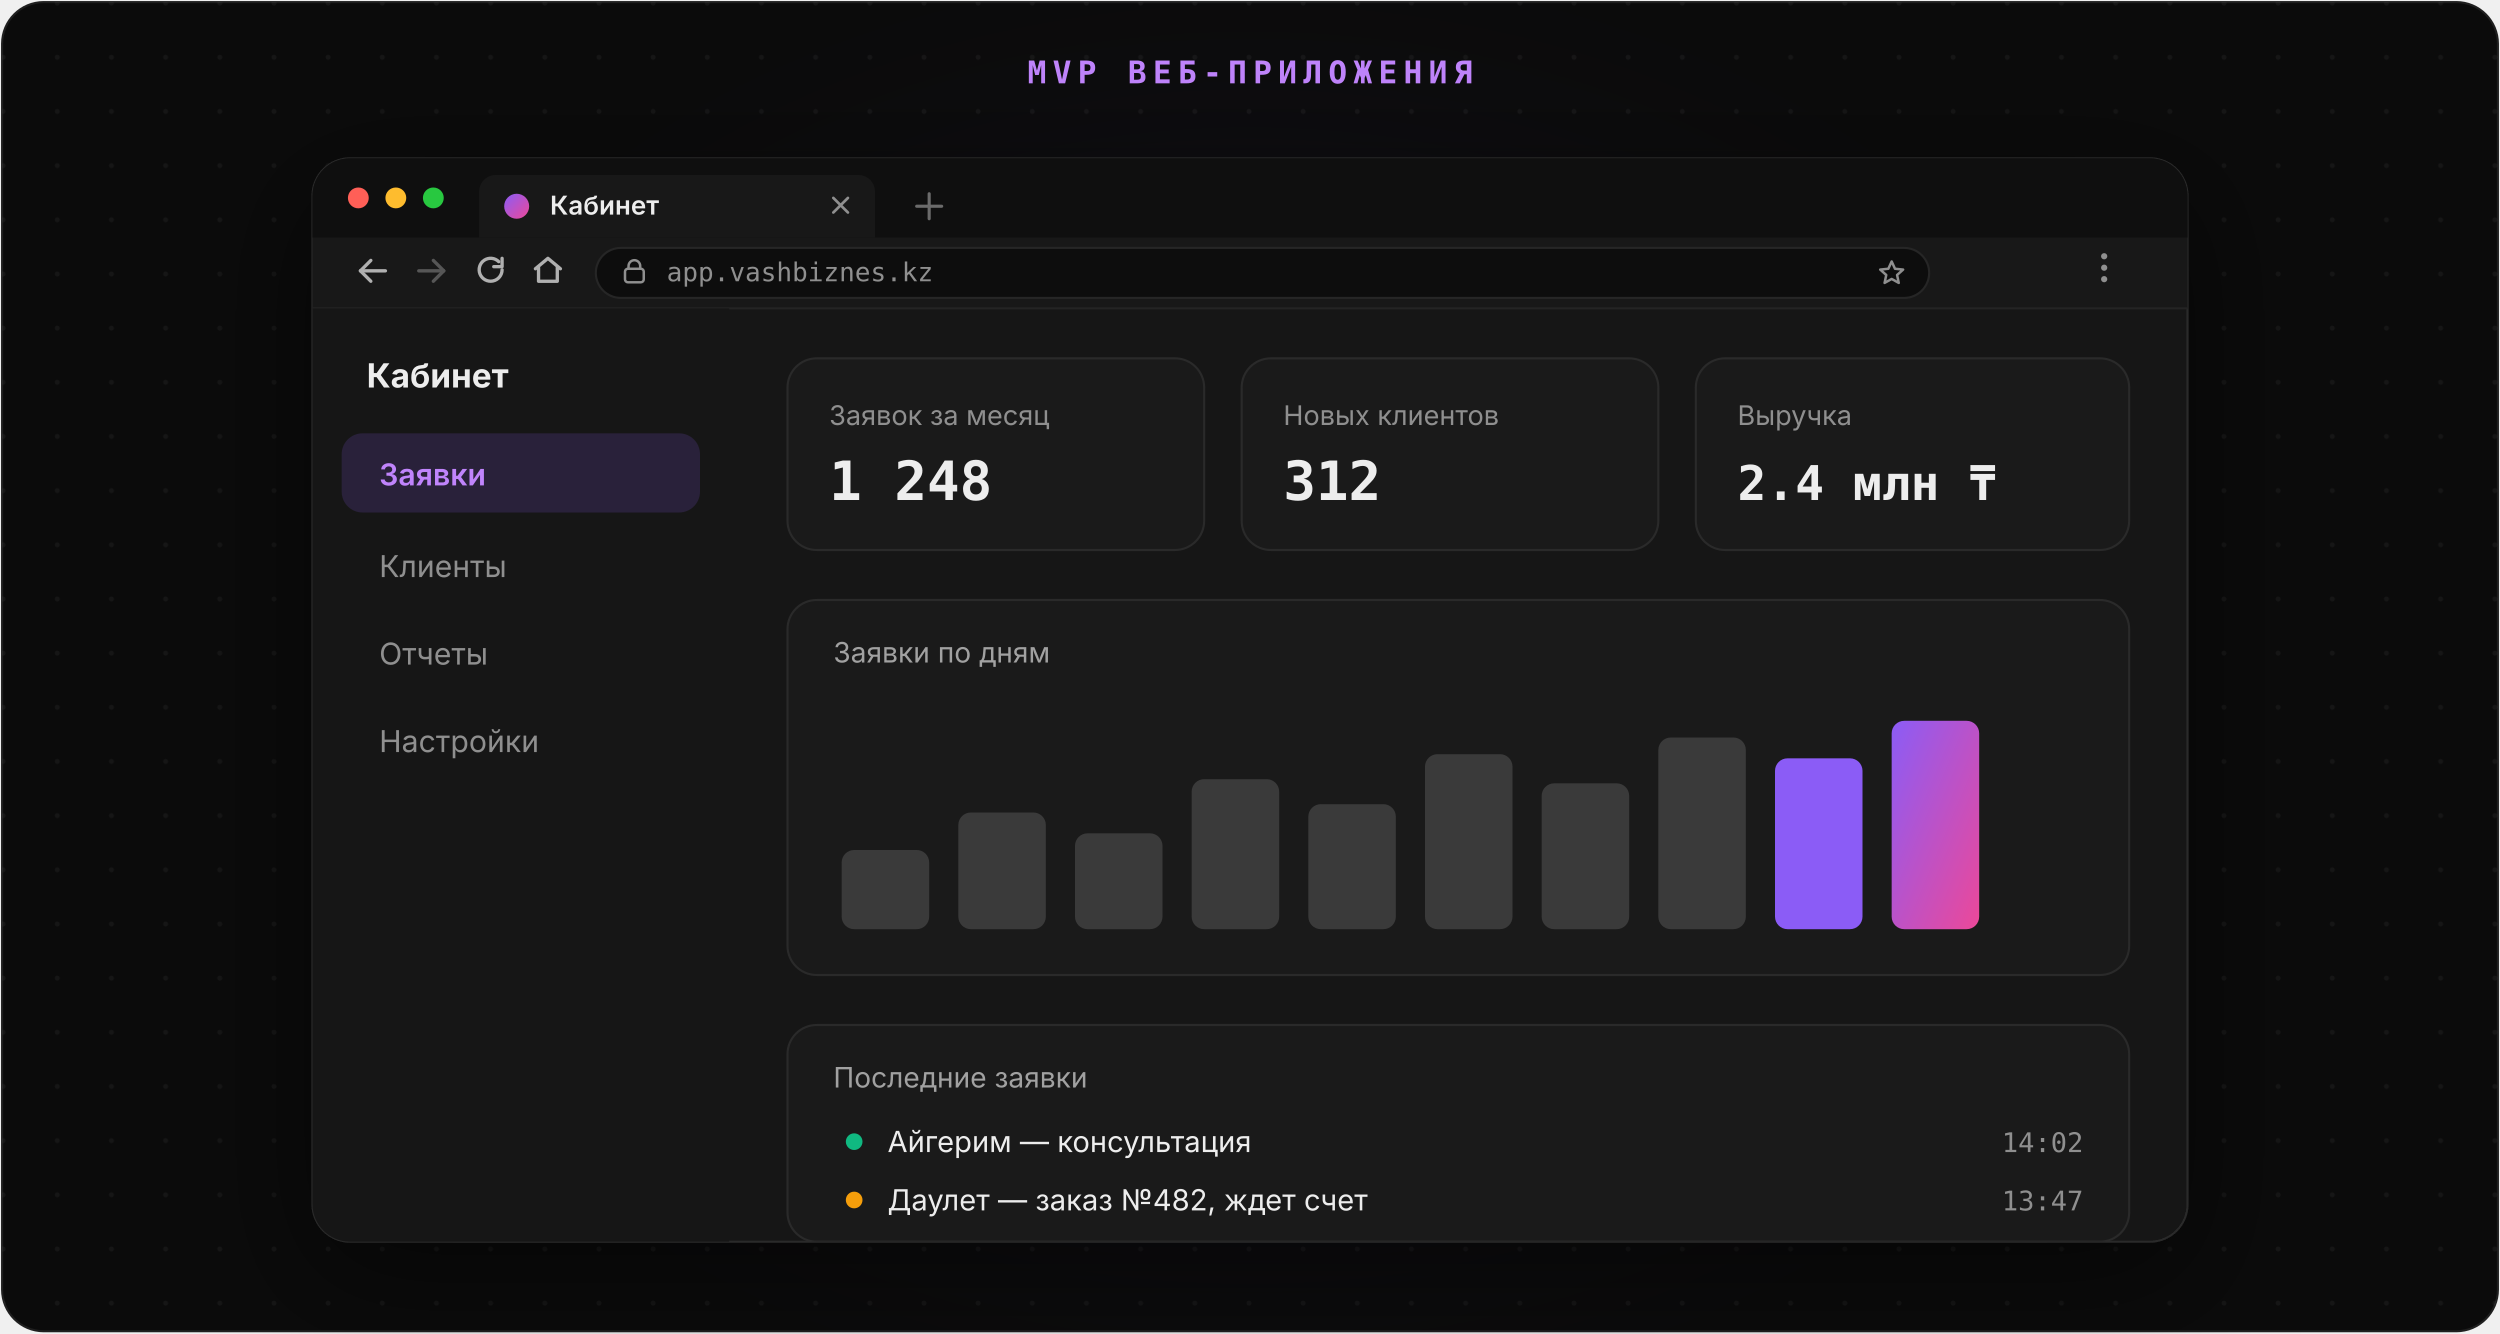
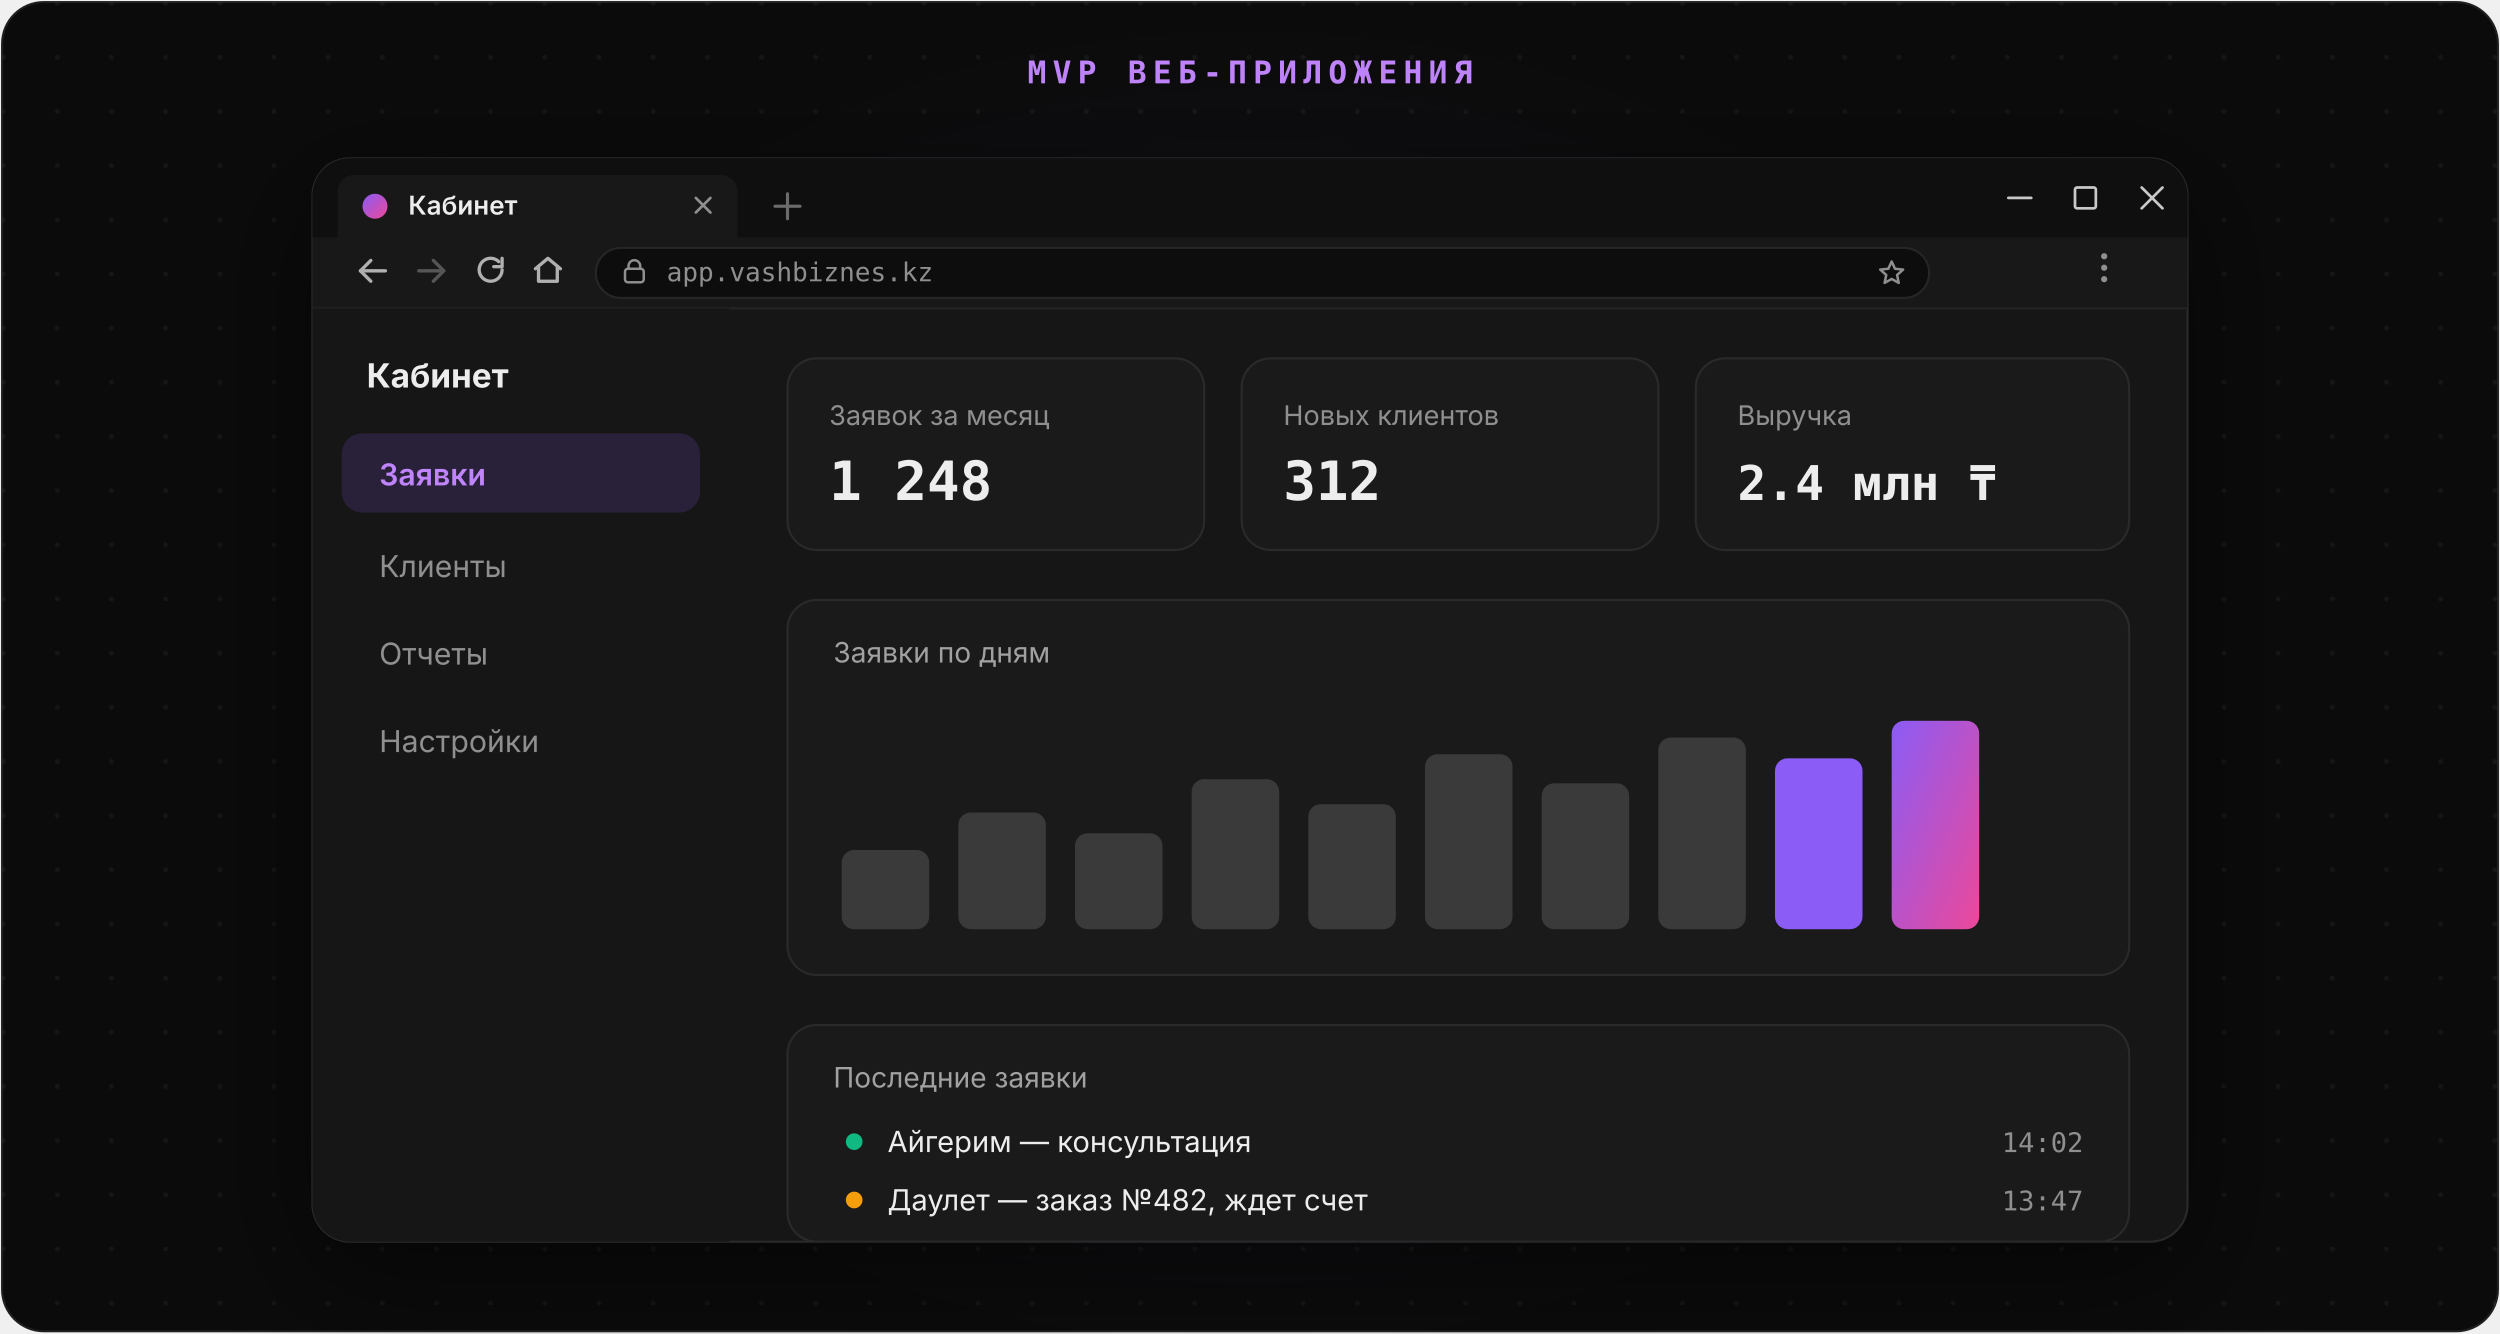
<svg xmlns="http://www.w3.org/2000/svg" viewBox="0 0 1200 640" width="1200" height="640" font-family="Inter, ui-sans-serif, system-ui, -apple-system, Segoe UI, sans-serif">
  <defs>
    <linearGradient id="grad" x1="0" y1="0" x2="1" y2="1">
      <stop offset="0" stop-color="#8b5cf6" />
      <stop offset="1" stop-color="#ec4899" />
    </linearGradient>
    <pattern id="dots" width="26" height="26" patternUnits="userSpaceOnUse">
      <circle cx="1.5" cy="1.5" r="1.2" fill="#ffffff" fill-opacity="0.045" />
    </pattern>
    <filter id="drop" x="-30%" y="-30%" width="160%" height="160%">
      <feDropShadow dx="0" dy="16" stdDeviation="28" flood-color="#000000" flood-opacity="0.5" />
    </filter>
    <filter id="glow" x="-60%" y="-60%" width="220%" height="220%">
      <feGaussianBlur stdDeviation="80" />
    </filter>
    <clipPath id="win">
      <rect x="150" y="76" width="900" height="520" rx="18" />
    </clipPath>
  </defs>
  <rect x="1" y="1" width="1198" height="638" rx="20" fill="#0b0b0b" stroke="#1f1f1f" />
  <rect x="1" y="1" width="1198" height="638" rx="20" fill="url(#dots)" />
  <ellipse cx="600" cy="330" rx="300" ry="200" fill="#8b5cf6" opacity="0.10" filter="url(#glow)" />
  <text x="600" y="40" text-anchor="middle" font-family="ui-monospace, SFMono-Regular, Menlo, monospace" font-size="15" letter-spacing="3" fill="#c084fc" font-weight="600">MVP ВЕБ-ПРИЛОЖЕНИЯ</text>
  <g filter="url(#drop)">
    <rect x="150" y="76" width="900" height="520" rx="18" fill="#131313" stroke="#2a2a2a" />
  </g>
  <g clip-path="url(#win)">
    <rect x="150" y="76" width="900" height="72" fill="#181818" />
    <rect x="150" y="76" width="900" height="38" fill="#0f0f0f" />
-     <circle cx="172" cy="95" r="5" fill="#ff5f57" />
-     <circle cx="190" cy="95" r="5" fill="#febc2e" />
-     <circle cx="208" cy="95" r="5" fill="#28c840" />
-     <path d="M230 114 v-22 a8 8 0 0 1 8-8 h174 a8 8 0 0 1 8 8 v22 z" fill="#181818" />
-     <circle cx="248" cy="99" r="6" fill="url(#grad)" />
-     <text x="264" y="103" fill="#ededed" font-size="12.5" font-weight="600">Кабинет</text>
-     <g transform="translate(400,95)" stroke="#8f8f8f" stroke-width="1.3" stroke-linecap="round">
+     <path d="M162 114 v-22 a8 8 0 0 1 8-8 h176 a8 8 0 0 1 8 8 v22 z" fill="#181818" />
+     <circle cx="180" cy="99" r="6" fill="url(#grad)" />
+     <text x="196" y="103" fill="#ededed" font-size="12.5" font-weight="600">Кабинет</text>
+     <g transform="translate(334,95)" stroke="#8f8f8f" stroke-width="1.3" stroke-linecap="round">
      <path d="M0 0l7 7M7 0l-7 7" />
    </g>
-     <g transform="translate(440,93)" stroke="#6b6b6b" stroke-width="1.5" stroke-linecap="round">
+     <g transform="translate(372,93)" stroke="#6b6b6b" stroke-width="1.5" stroke-linecap="round">
      <path d="M6 0v12M0 6h12" />
+     </g>
+     <g stroke="#c9c9c9" stroke-width="1.3" fill="none" stroke-linecap="round" stroke-linejoin="round">
+       <path d="M964 95h11" />
+       <rect x="996" y="90" width="10" height="10" rx="1" />
+       <path d="M1028 90l10 10M1038 90l-10 10" />
    </g>
    <g fill="none" stroke-width="1.6" stroke-linecap="round" stroke-linejoin="round">
      <g transform="translate(172,124)" stroke="#b0b0b0">
        <path d="M13 6H1" />
        <path d="M6 1 1 6l5 5" />
      </g>
      <g transform="translate(200,124)" stroke="#565656">
        <path d="M1 6h12" />
        <path d="M8 1l5 5-5 5" />
      </g>
      <g transform="translate(228,123)" stroke="#b0b0b0">
        <path d="M13 6.5a5.5 5.5 0 1 1-1.6-3.9" />
        <path d="M13 1v4h-4" />
      </g>
      <g transform="translate(256,123)" stroke="#b0b0b0">
        <path d="M1 6l6-5 6 5" />
        <path d="M2.5 5.5v6.5h9V5.5" />
      </g>
    </g>
    <rect x="286" y="119" width="640" height="24" rx="12" fill="#0d0d0d" stroke="#262626" />
    <g transform="translate(300,124)" stroke="#8f8f8f" stroke-width="1.2" fill="none" stroke-linecap="round" stroke-linejoin="round">
      <rect x="0" y="5" width="9" height="6.5" rx="1.4" />
      <path d="M1.7 5V3.7a2.8 2.8 0 0 1 5.6 0V5" />
    </g>
    <text x="320" y="135" fill="#8f8f8f" font-size="12.5" font-family="ui-monospace, monospace">app.vashbiznes.kz</text>
    <g transform="translate(902,125)" fill="none" stroke="#8f8f8f" stroke-width="1.2" stroke-linecap="round" stroke-linejoin="round">
      <path d="M6 0.5l1.6 3.5 3.9.4-2.9 2.6.8 3.8L6 8.9 2.6 10.8l.8-3.8L.5 4.4l3.9-.4z" />
    </g>
    <g transform="translate(1010,123)" fill="#8f8f8f">
      <circle cx="0" cy="0" r="1.5" />
      <circle cx="0" cy="5.5" r="1.5" />
      <circle cx="0" cy="11" r="1.5" />
    </g>
    <line x1="150" y1="148" x2="1050" y2="148" stroke="#242424" />
    <g transform="translate(0,24)">
      <rect x="150" y="124" width="200" height="472" fill="#161616" />
      <text x="176" y="162" fill="#ededed" font-size="16" font-weight="700">Кабинет</text>
      <rect x="164" y="184" width="172" height="38" rx="10" fill="#8b5cf6" fill-opacity="0.16" />
      <text x="182" y="209" fill="#c084fc" font-size="14.5" font-weight="600">Заявки</text>
      <text x="182" y="253" fill="#8f8f8f" font-size="14.5">Клиенты</text>
      <text x="182" y="295" fill="#8f8f8f" font-size="14.5">Отчеты</text>
      <text x="182" y="337" fill="#8f8f8f" font-size="14.5">Настройки</text>
      <rect x="378" y="148" width="200" height="92" rx="14" fill="#1a1a1a" stroke="#2a2a2a" />
      <text x="398" y="180" fill="#8f8f8f" font-size="13">Заявок за месяц</text>
      <text x="398" y="216" fill="#ededed" font-size="26" font-weight="700" font-family="ui-monospace, monospace">1 248</text>
      <rect x="596" y="148" width="200" height="92" rx="14" fill="#1a1a1a" stroke="#2a2a2a" />
      <text x="616" y="180" fill="#8f8f8f" font-size="13">Новых клиентов</text>
      <text x="616" y="216" fill="#ededed" font-size="26" font-weight="700" font-family="ui-monospace, monospace">312</text>
      <rect x="814" y="148" width="208" height="92" rx="14" fill="#1a1a1a" stroke="#2a2a2a" />
      <text x="834" y="180" fill="#8f8f8f" font-size="13">Выручка</text>
      <text x="834" y="216" fill="#ededed" font-size="23" font-weight="700" font-family="ui-monospace, monospace">2.4 млн ₸</text>
      <rect x="378" y="264" width="644" height="180" rx="14" fill="#1a1a1a" stroke="#2a2a2a" />
      <text x="400" y="294" fill="#a1a1a1" font-size="13.5">Заявки по дням</text>
      <g>
        <rect x="404" y="384" width="42" height="38" rx="6" fill="#3a3a3a" />
        <rect x="460" y="366" width="42" height="56" rx="6" fill="#3a3a3a" />
        <rect x="516" y="376" width="42" height="46" rx="6" fill="#3a3a3a" />
        <rect x="572" y="350" width="42" height="72" rx="6" fill="#3a3a3a" />
        <rect x="628" y="362" width="42" height="60" rx="6" fill="#3a3a3a" />
        <rect x="684" y="338" width="42" height="84" rx="6" fill="#3a3a3a" />
        <rect x="740" y="352" width="42" height="70" rx="6" fill="#3a3a3a" />
        <rect x="796" y="330" width="42" height="92" rx="6" fill="#3a3a3a" />
        <rect x="852" y="340" width="42" height="82" rx="6" fill="#8b5cf6" />
        <rect x="908" y="322" width="42" height="100" rx="6" fill="url(#grad)" />
      </g>
      <rect x="378" y="468" width="644" height="104" rx="14" fill="#1a1a1a" stroke="#2a2a2a" />
      <text x="400" y="498" fill="#a1a1a1" font-size="13.5">Последние заявки</text>
      <circle cx="410" cy="524" r="4" fill="#10b981" />
      <text x="426" y="529" fill="#ededed" font-size="14">Айгерим — консультация</text>
      <text x="1000" y="529" text-anchor="end" fill="#8f8f8f" font-size="13" font-family="ui-monospace, monospace">14:02</text>
      <circle cx="410" cy="552" r="4" fill="#f59e0b" />
      <text x="426" y="557" fill="#ededed" font-size="14">Даулет — заказ №482, ждет счет</text>
      <text x="1000" y="557" text-anchor="end" fill="#8f8f8f" font-size="13" font-family="ui-monospace, monospace">13:47</text>
    </g>
  </g>
</svg>
